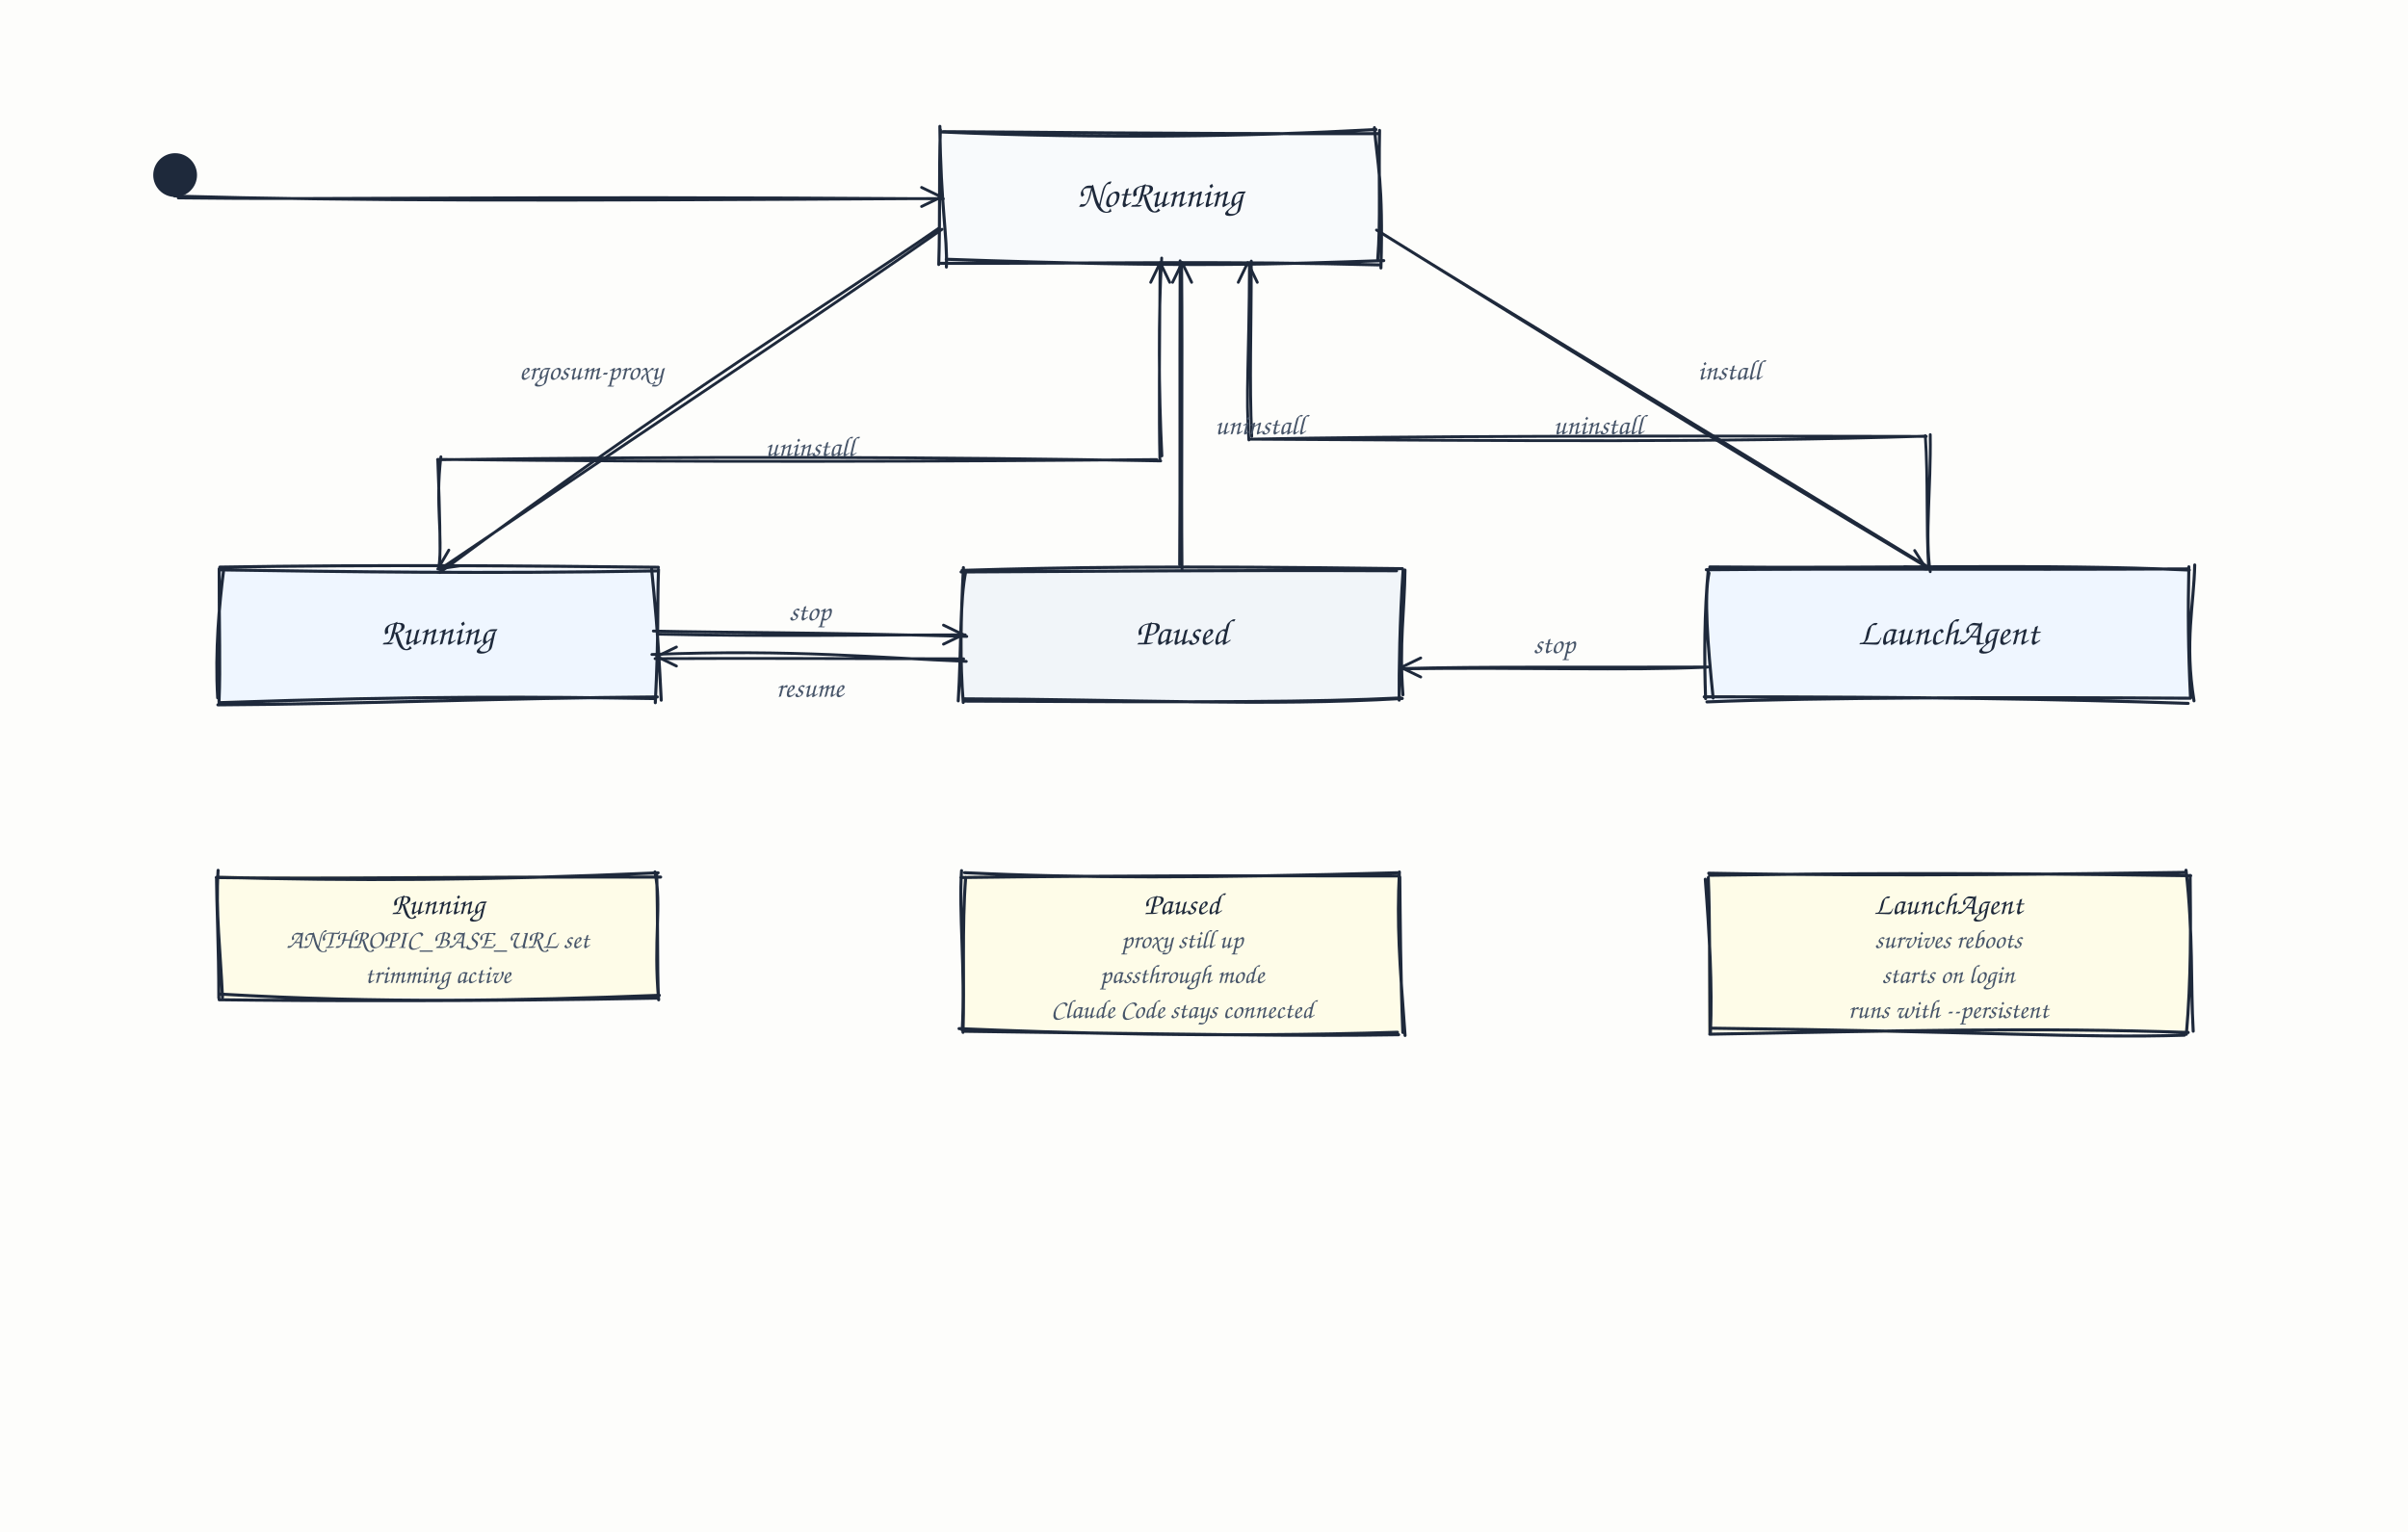
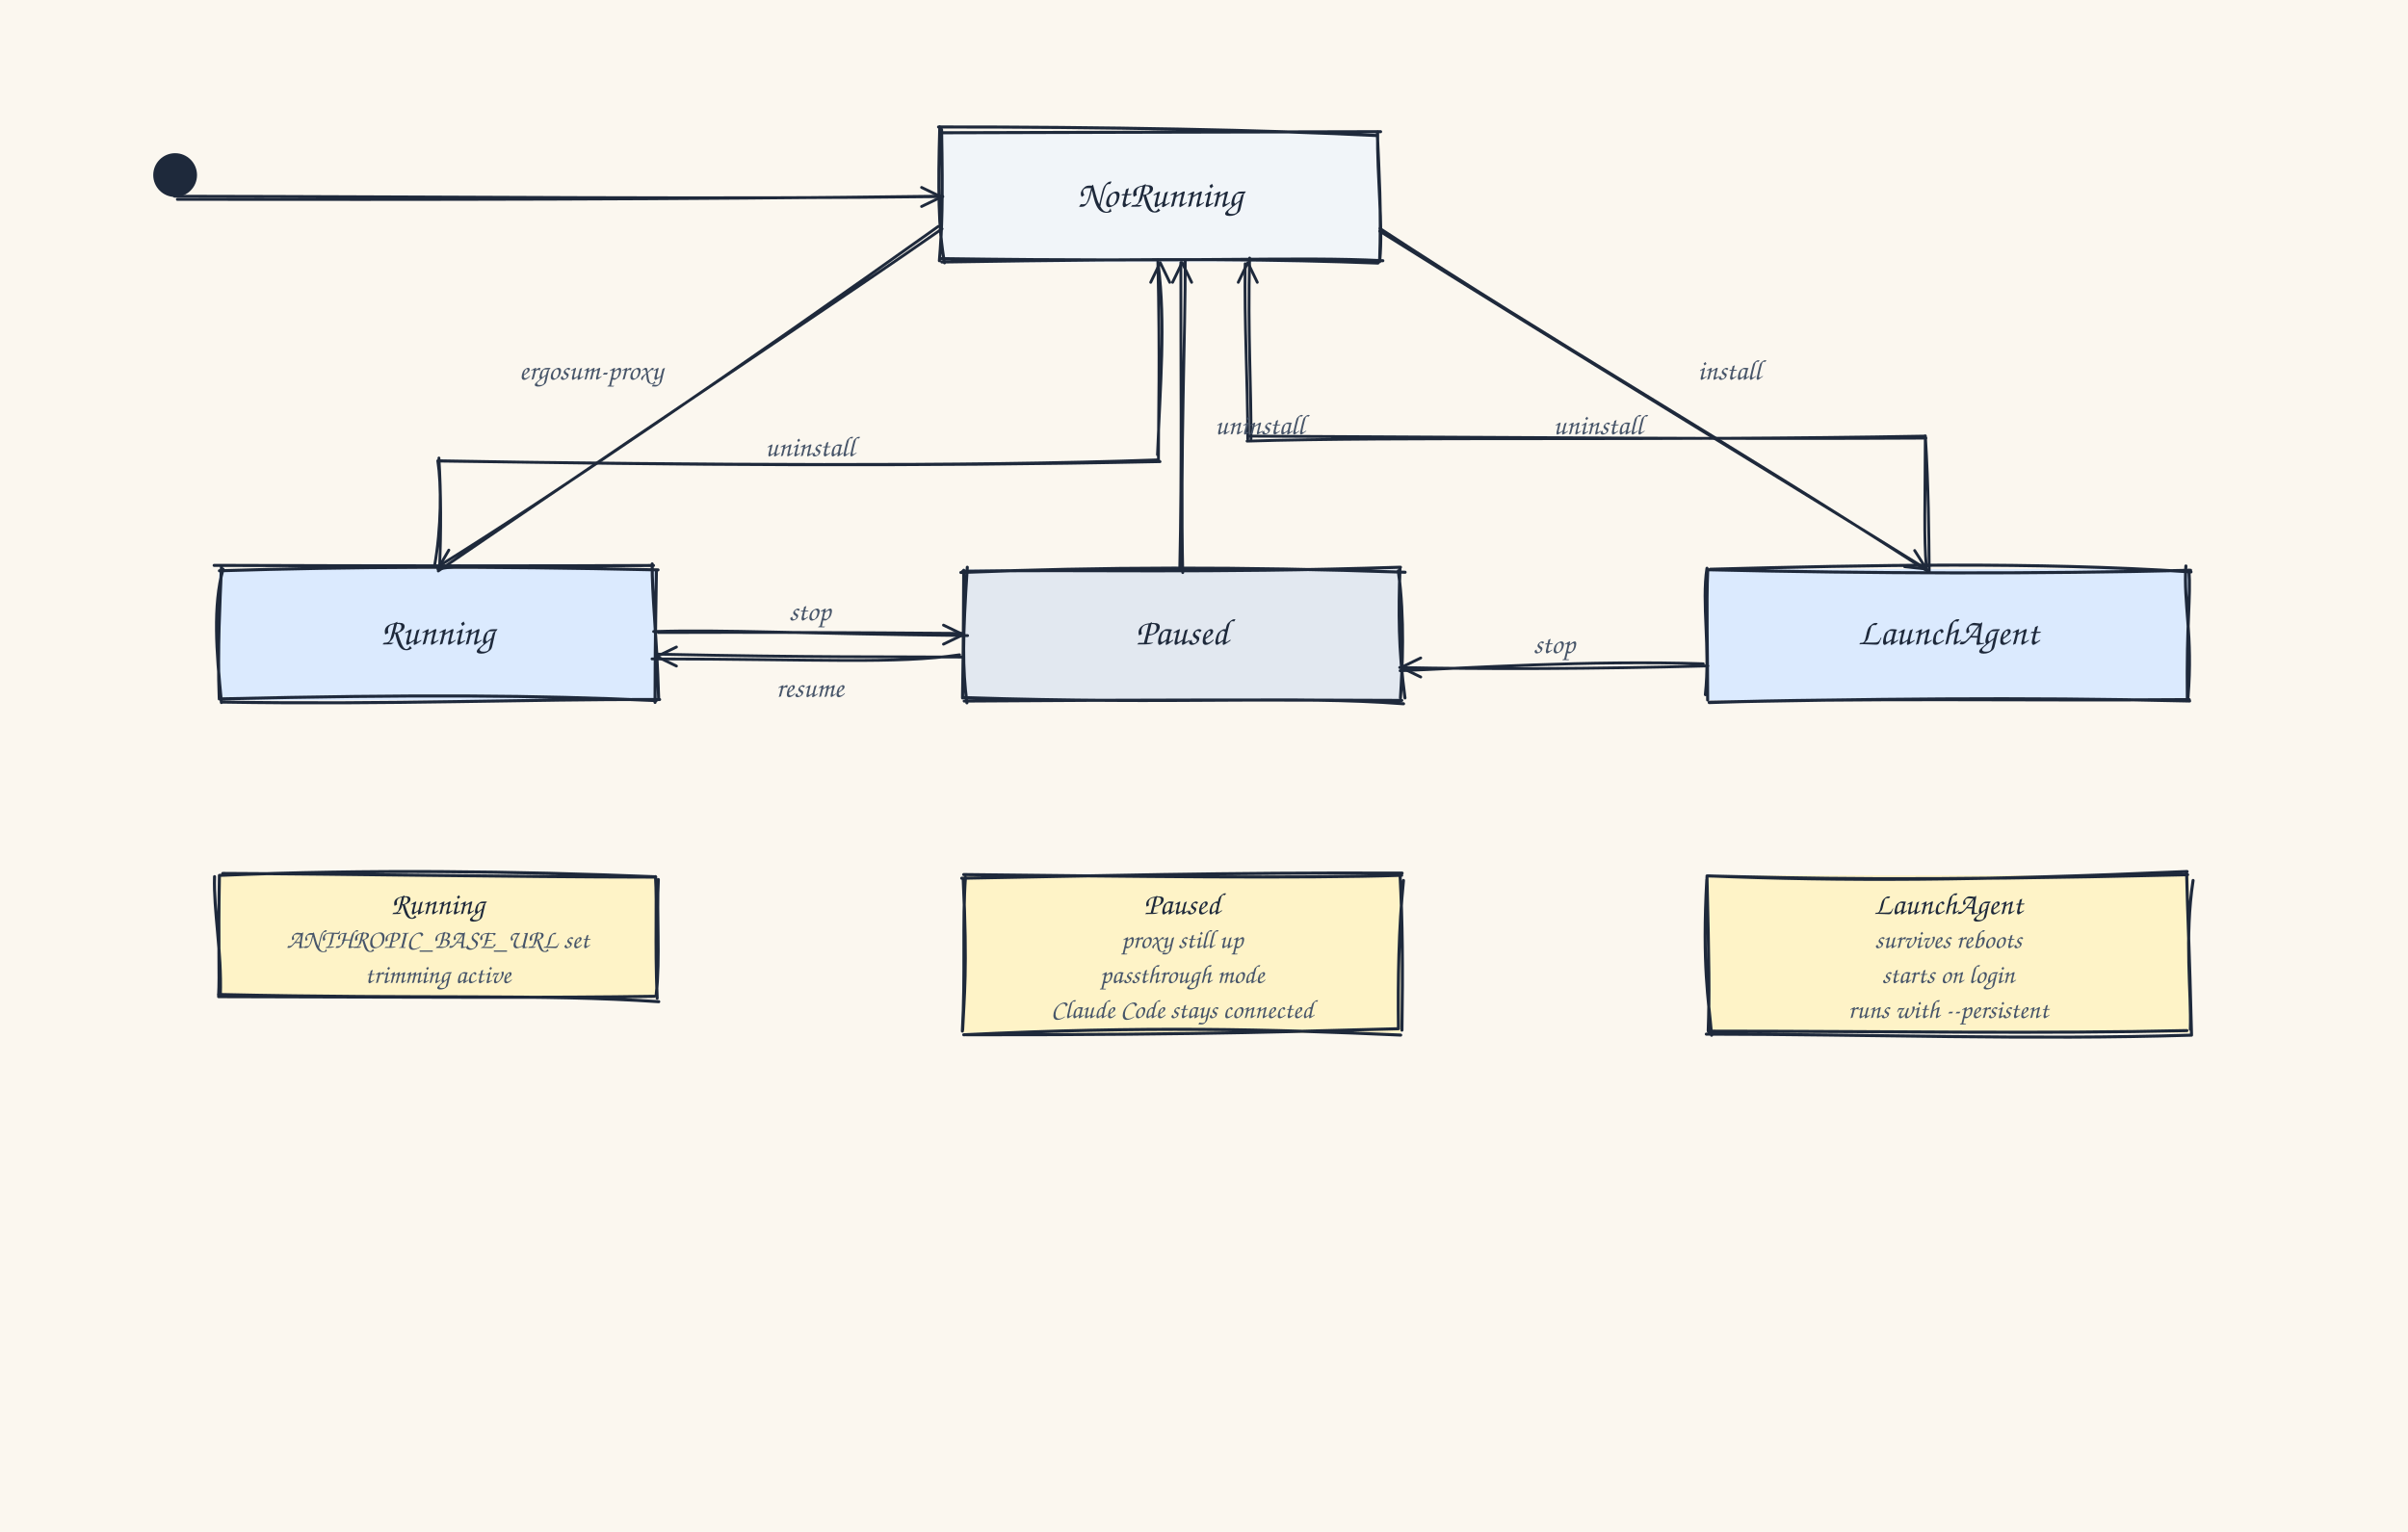
<svg xmlns="http://www.w3.org/2000/svg" viewBox="0 0 1100 700" font-family="'Caveat', 'Kalam', 'Comic Sans MS', cursive">
-   <rect width="1100" height="700" fill="#fdfdfb" />
+   <rect width="1100" height="700" fill="#fbf7ef" />
  <circle cx="80" cy="80" r="10" fill="#1e293b" />
-   <path d="M430,60 L630,60 L630,120 L430,120 Z" fill="#f8fafc" />
-   <path d="M429.828,60.29 C502.959,63.479 570.147,62.394 628.56,59.197 M430.745,60.163 C476.478,60.353 523.668,61.173 629.711,61.075 M627.86,58.334 C629.13,74.469 631.962,83.362 630.818,122.443 M630.195,59.588 C629.717,82.08 630.799,100.453 629.352,118.762 M632.114,119.083 C585.548,120.638 544.794,122.41 432.257,118.459 M630.286,121.054 C565.525,119.249 502.008,120.382 429.907,120.335 M432.32,122.031 C432.861,108.22 429.71,93.861 429.342,57.745 M428.835,120.856 C429.487,100.06 428.908,79.467 429.562,59.224" stroke="#1e293b" stroke-width="1.4" fill="none" stroke-linecap="round" stroke-linejoin="round" />
+   <path d="M430,60 L630,60 L630,120 L430,120 Z" fill="#f1f5f9" />
+   <path d="M428.738,58.022 C503.533,57.95 580.009,59.404 629.267,61.95 M430.958,60.664 C482.838,60.463 534.742,60.417 630.677,60.178 M629.302,60.123 C629.083,81.373 631.81,102.515 630.274,119.058 M629.186,61.253 C629.923,78.744 631.096,95.765 630.223,119.606 M631.697,119.134 C591.161,117.141 550.819,119.91 430.13,118.178 M629.453,120.202 C584.366,118.512 540.296,117.944 430.243,119.717 M431.467,120.096 C428.602,104.372 428.517,85.959 429.311,57.894 M429.121,119.141 C430.31,105.035 430.742,91.657 430.121,59.279" stroke="#1e293b" stroke-width="1.4" fill="none" stroke-linecap="round" stroke-linejoin="round" />
  <text x="530" y="90" font-size="17" fill="#1e293b" text-anchor="middle" dominant-baseline="middle">NotRunning</text>
-   <path d="M100,260 L300,260 L300,320 L100,320 Z" fill="#eff6ff" />
-   <path d="M100.459,260.399 C160.639,261.27 219.838,262.244 300.308,260.868 M100.443,259.139 C171.652,257.967 242.633,258.548 300.747,259.211 M297.68,260.173 C299.055,274.809 300.345,285.045 302.058,319.943 M300.808,260.281 C300.207,276.376 300.94,290.596 299.351,321.098 M300.253,318.456 C230.532,318.934 164.827,321.735 99.537,322.077 M299.32,319.208 C246.843,318.372 192.852,317.893 100.073,321.083 M99.441,318.874 C98.204,297.132 100.221,275.763 102.108,260.882 M100.048,320.576 C100.753,304.066 100.049,288.827 100.131,259.915" stroke="#1e293b" stroke-width="1.4" fill="none" stroke-linecap="round" stroke-linejoin="round" />
+   <path d="M100,260 L300,260 L300,320 L100,320 Z" fill="#dbeafe" />
+   <path d="M97.826,258.351 C175.66,258.638 254.775,258.66 298.512,258.399 M100.225,260.811 C160.96,258.921 221.058,258.594 300.596,260.409 M297.929,257.669 C297.793,271.27 299.967,289.357 300.86,318.83 M299.854,260.438 C299.724,273.409 299.308,285.663 299.232,320.966 M301.322,319.64 C240.759,319.393 179.041,322.098 101.234,320.803 M299.76,320.132 C245.125,317.663 190.566,317.251 100.153,319.371 M101.148,321.023 C98.849,297.483 97.283,276.751 101.883,260.091 M100.151,318.894 C99.272,296.661 100.485,274.975 101.166,259.039" stroke="#1e293b" stroke-width="1.4" fill="none" stroke-linecap="round" stroke-linejoin="round" />
  <text x="200" y="290" font-size="17" fill="#1e293b" text-anchor="middle" dominant-baseline="middle">Running</text>
-   <path d="M780,260 L1000,260 L1000,320 L780,320 Z" fill="#eff6ff" />
-   <path d="M781.095,259.058 C859.051,259.841 934.02,257.493 1000.102,260.486 M779.457,260.341 C844.502,259.734 908.307,260.404 999.64,259.958 M1002.567,258.153 C1002.229,276.131 997.837,293.405 1002.238,320.236 M999.9,258.994 C999.457,279.446 999.578,296.796 1000.658,318.873 M999.563,321.405 C939.694,319.433 880.111,318.411 778.512,318.406 M1000.607,319.048 C916.514,318.552 831.153,318.641 779.755,320.731 M782.581,318.957 C780.057,294.439 778.404,272.348 780.677,261.885 M779.138,319.222 C778.488,301.251 778.558,279.221 780.385,260.167" stroke="#1e293b" stroke-width="1.4" fill="none" stroke-linecap="round" stroke-linejoin="round" />
+   <path d="M780,260 L1000,260 L1000,320 L780,320 Z" fill="#dbeafe" />
+   <path d="M781.28,260.119 C854.979,258.178 929.022,256.637 1000.88,261.332 M780.483,260.345 C855.753,262.124 930.988,262.285 1000.69,260.59 M998.54,258.622 C997.399,275.699 1001.811,290.204 999.493,318.687 M999.931,260.501 C1000.832,273.132 998.776,283.824 999.202,319.807 M1000.24,320.318 C923.366,318.409 848.632,319.507 781.102,320.869 M1000.073,319.682 C925.909,320.283 849.431,318.715 780.784,321.035 M779.046,317.416 C781.345,296.045 777.292,275.529 779.775,259.665 M780.067,319.862 C780.095,298.924 779.382,275.927 780.099,260.483" stroke="#1e293b" stroke-width="1.4" fill="none" stroke-linecap="round" stroke-linejoin="round" />
  <text x="890" y="290" font-size="17" fill="#1e293b" text-anchor="middle" dominant-baseline="middle">LaunchAgent</text>
-   <path d="M440,260 L640,260 L640,320 L440,320 Z" fill="#f1f5f9" />
-   <path d="M439.032,261.354 C499.221,261.081 560.959,260.483 637.961,260.805 M439.497,260.638 C486.691,259.228 533.378,258.439 640.651,259.859 M641.808,260.47 C641.607,279.084 639.074,294.378 640.871,317.48 M640.959,260.439 C639.415,283.454 639.061,306.908 639.157,319.931 M640.567,319.165 C578.387,322.816 515.855,319.55 440.416,319.327 M640.064,318.92 C598.757,320.871 557.323,320.912 440.259,320.363 M437.736,320.256 C439.2,297.397 438.322,274.184 441.269,260.656 M440.013,320.999 C438.498,302.402 438.882,283.16 440.097,259.364" stroke="#1e293b" stroke-width="1.4" fill="none" stroke-linecap="round" stroke-linejoin="round" />
+   <path d="M440,260 L640,260 L640,320 L440,320 Z" fill="#e2e8f0" />
+   <path d="M438.926,261.593 C502.697,259.09 566.348,258.835 641.874,261.48 M439.779,261.054 C494.285,260.054 549.93,262.085 639.747,259.192 M639.516,259.759 C638.862,279.551 638.788,296.579 641.798,318.918 M638.759,260.843 C641.775,282.781 640.601,305.46 639.752,318.87 M641.161,321.579 C590.246,317.678 540.305,322.042 440.498,318.761 M640.359,320.052 C581.401,319.792 521.576,319.754 440.473,320.338 M441.694,321.161 C439.611,305.182 439.735,291.71 441.869,259.196 M439.697,318.934 C439.899,307.614 440.123,293.05 440.243,260.586" stroke="#1e293b" stroke-width="1.4" fill="none" stroke-linecap="round" stroke-linejoin="round" />
  <text x="540" y="290" font-size="17" fill="#1e293b" text-anchor="middle" dominant-baseline="middle">Paused</text>
-   <path d="M100,400 L300,400 L300,456 L100,456 Z" fill="#fefce8" />
-   <path d="M98.793,400.988 C150.944,401.752 200.784,400.588 301.788,400.778 M98.984,400.838 C161.051,402.566 220.806,402.385 300.648,398.834 M299.187,398.411 C302.369,413.552 298.438,429.74 300.878,456.863 M299.98,399.715 C300.66,420.258 300.095,441.18 300.802,456.572 M301.197,454.797 C236.716,457.29 175.117,458.563 100.036,454.219 M300.132,456.09 C221.825,457.619 142.167,457.376 100.126,456.826 M101.625,455.689 C100.721,434.851 98.407,416.221 99.63,397.693 M99.96,456.044 C99.99,434.155 98.925,411.16 98.916,401.196" stroke="#1e293b" stroke-width="1.4" fill="none" stroke-linecap="round" stroke-linejoin="round" />
+   <path d="M100,400 L300,400 L300,456 L100,456 Z" fill="#fef3c7" />
+   <path d="M101.754,399.112 C163.252,399.351 228.083,400.692 299.555,400.787 M100.267,400 C168.014,397.178 235.459,398.033 298.988,400.628 M300.736,401.902 C299.83,418.241 301.628,437.337 299.744,454.827 M299.448,400.572 C300.251,413.31 299.137,429.211 300.197,456.125 M300.922,457.71 C246.495,454.064 196.345,456.601 99.806,454.427 M298.847,455.261 C251.286,456.009 199.731,455.643 99.867,455.409 M100.648,454.835 C101.305,434.562 97.52,415.941 98.006,400.575 M99.868,454.907 C100.435,445.141 99.588,432.832 100.229,399.996" stroke="#1e293b" stroke-width="1.4" fill="none" stroke-linecap="round" stroke-linejoin="round" />
  <text x="200" y="414" font-size="14" fill="#1e293b" text-anchor="middle" dominant-baseline="middle">Running</text>
  <text x="200" y="430" font-size="12" fill="#475569" text-anchor="middle" dominant-baseline="middle">ANTHROPIC_BASE_URL set</text>
  <text x="200" y="446" font-size="12" fill="#475569" text-anchor="middle" dominant-baseline="middle">trimming active</text>
-   <path d="M440,400 L640,400 L640,472 L440,472 Z" fill="#fefce8" />
-   <path d="M440.629,398.769 C493.159,401.309 550.682,401.289 639.061,398.78 M438.936,400.975 C506.244,400.083 573.141,400.141 639.268,400.27 M639.257,398.452 C638.087,422.146 639.323,439.579 641.849,473.149 M639.445,400.793 C639.633,421.237 639.768,445.162 640.829,471.788 M638.38,471.681 C557.78,474.297 481.726,471.887 438.107,470.025 M638.907,472.814 C594.739,473.533 551.499,472.739 440.907,471.236 M439.567,470.808 C441.035,443.412 437.936,416.426 439.251,397.83 M439.915,471.72 C440.619,449.212 439.33,423.848 441.139,400.87" stroke="#1e293b" stroke-width="1.4" fill="none" stroke-linecap="round" stroke-linejoin="round" />
+   <path d="M440,400 L640,400 L640,472 L440,472 Z" fill="#fef3c7" />
+   <path d="M439.33,401.305 C499.68,400.273 557.774,398.619 640.506,398.972 M440.23,399.63 C517.266,400.45 594.351,401.475 640.304,399.961 M641.124,402.33 C638.942,423.923 638.559,448.295 638.827,469.472 M639.543,399.429 C640.689,421.109 640.849,441.956 640.424,470.72 M638.827,470.077 C598.633,471.016 556.752,472.927 441.57,472.837 M639.853,472.972 C580.679,470.291 522.995,468.796 440.243,472.844 M439.735,470.558 C440.396,455.467 441.963,443.525 440.012,401.722 M439.623,471.17 C441.089,445.964 439.59,420.659 441.015,400.921" stroke="#1e293b" stroke-width="1.4" fill="none" stroke-linecap="round" stroke-linejoin="round" />
  <text x="540" y="414" font-size="14" fill="#1e293b" text-anchor="middle" dominant-baseline="middle">Paused</text>
  <text x="540" y="430" font-size="12" fill="#475569" text-anchor="middle" dominant-baseline="middle">proxy still up</text>
  <text x="540" y="446" font-size="12" fill="#475569" text-anchor="middle" dominant-baseline="middle">passthrough mode</text>
  <text x="540" y="462" font-size="12" fill="#475569" text-anchor="middle" dominant-baseline="middle">Claude Code stays connected</text>
-   <path d="M780,400 L1000,400 L1000,472 L780,472 Z" fill="#fefce8" />
-   <path d="M780.566,399.018 C869.043,400.65 956.465,399.17 998.152,398.633 M780.941,399.945 C839.036,399.149 898.493,398.653 1000.737,400.157 M998.594,397.648 C1001.936,426.166 1000.637,450.176 1001.886,471.204 M1000.472,400.001 C1000.736,423.057 1000.977,447.655 998.75,472.613 M997.847,473.029 C951.391,474.51 904.065,471.238 781.826,469.836 M999.591,471.786 C932.23,469.397 864.397,471.06 781.032,472.571 M781.344,472.299 C782.247,450.276 780.88,426.531 779.004,401.762 M781.124,472.547 C780.951,443.672 781.068,416.999 780.36,401.009" stroke="#1e293b" stroke-width="1.4" fill="none" stroke-linecap="round" stroke-linejoin="round" />
+   <path d="M780,400 L1000,400 L1000,472 L780,472 Z" fill="#fef3c7" />
+   <path d="M780.325,400.224 C840.384,402.694 903.471,402.479 999.093,398.241 M779.779,400.253 C824.68,401.323 869.639,402.73 999.323,399.7 M1001.825,402.326 C997.764,428.46 1001.155,453.685 1000.579,470.351 M998.884,399.076 C999.28,416.494 1000.119,432.479 1001.112,473.003 M1001.045,473.006 C927.439,475.288 854.181,472.601 779.462,472.541 M998.99,470.92 C933.902,472.432 867.063,471.237 780.361,471.185 M781.877,473.05 C780.506,456.518 777.551,441.415 779.688,401.928 M780.338,470.786 C780.91,455.488 780.719,439.981 779.76,400.832" stroke="#1e293b" stroke-width="1.4" fill="none" stroke-linecap="round" stroke-linejoin="round" />
  <text x="890" y="414" font-size="14" fill="#1e293b" text-anchor="middle" dominant-baseline="middle">LaunchAgent</text>
  <text x="890" y="430" font-size="12" fill="#475569" text-anchor="middle" dominant-baseline="middle">survives reboots</text>
  <text x="890" y="446" font-size="12" fill="#475569" text-anchor="middle" dominant-baseline="middle">starts on login</text>
  <text x="890" y="462" font-size="12" fill="#475569" text-anchor="middle" dominant-baseline="middle">runs with --persistent</text>
-   <path d="M81.434,90.451 C153.537,91.372 228.723,89.472 430.924,90.835 M79.735,89.571 C163.028,91.864 245.61,91.847 429.836,90.709" stroke="#1e293b" stroke-width="1.3" fill="none" stroke-linecap="round" />
+   <path d="M81.012,91.108 C193.431,91.233 308.857,91.222 430.481,89.622 M79.67,89.657 C205.304,89.841 330.963,91.087 430.701,89.832" stroke="#1e293b" stroke-width="1.3" fill="none" stroke-linecap="round" />
  <path d="M430,90 L420.996,94.35 M430,90 L420.996,85.65" stroke="#1e293b" stroke-width="1.3" fill="none" stroke-linecap="round" />
-   <path d="M428.82,104.301 C374.321,141.855 314.569,177.422 200.908,261.627 M430.366,104.767 C379.13,140.586 326.336,175.333 200.789,260.205" stroke="#1e293b" stroke-width="1.3" fill="none" stroke-linecap="round" />
+   <path d="M428.64,103.447 C339.505,166.894 249.211,228.595 201.14,258.251 M430.356,104.551 C384.169,136.759 335.995,168.089 200.205,260.905" stroke="#1e293b" stroke-width="1.3" fill="none" stroke-linecap="round" />
  <path d="M200,260 L205.036,251.361 M200,260 L209.898,258.575" stroke="#1e293b" stroke-width="1.3" fill="none" stroke-linecap="round" />
  <text x="270" y="170" font-size="13" fill="#475569" text-anchor="middle" dominant-baseline="middle">ergosum-proxy</text>
-   <path d="M628.805,105.106 C708.14,154.428 785.384,202.566 881.44,259.883 M629.342,105.371 C681.945,138.217 736.092,170.605 880.843,259.114" stroke="#1e293b" stroke-width="1.3" fill="none" stroke-linecap="round" />
+   <path d="M630.413,104.411 C708.319,155.487 786.121,200.112 881.126,261.375 M630.268,105.639 C718.889,161.309 807.211,214.736 880.526,260.406" stroke="#1e293b" stroke-width="1.3" fill="none" stroke-linecap="round" />
  <path d="M880,260 L870.055,258.952 M880,260 L874.639,251.558" stroke="#1e293b" stroke-width="1.3" fill="none" stroke-linecap="round" />
  <text x="790" y="170" font-size="13" fill="#475569" text-anchor="middle" dominant-baseline="middle">install</text>
-   <path d="M298.441,288.346 C333.229,289.151 370.24,288.797 441.647,290.828 M300.359,289.768 C350.049,290.95 398.371,290.066 440.927,290.074" stroke="#1e293b" stroke-width="1.3" fill="none" stroke-linecap="round" />
+   <path d="M298.574,288.57 C331.015,287.563 364.758,289.574 442.014,290.431 M300.733,289.03 C344.227,288.874 387.932,289.009 440.279,289.436" stroke="#1e293b" stroke-width="1.3" fill="none" stroke-linecap="round" />
  <path d="M440,290 L430.996,294.35 M440,290 L430.996,285.65" stroke="#1e293b" stroke-width="1.3" fill="none" stroke-linecap="round" />
  <text x="370" y="280" font-size="13" fill="#475569" text-anchor="middle" dominant-baseline="middle">stop</text>
-   <path d="M779.808,304.876 C741.32,306.6 699.37,304.861 640.752,305.615 M780.387,304.782 C727.772,304.994 675.196,304.49 640.97,305.468" stroke="#1e293b" stroke-width="1.3" fill="none" stroke-linecap="round" />
+   <path d="M778.06,303.316 C726.501,301.565 668.274,305.392 639.58,306.492 M780.122,304.287 C728.257,305.709 677.278,305.826 639.398,305.005" stroke="#1e293b" stroke-width="1.3" fill="none" stroke-linecap="round" />
  <path d="M640,305 L649.004,300.65 M640,305 L649.004,309.35" stroke="#1e293b" stroke-width="1.3" fill="none" stroke-linecap="round" />
  <text x="710" y="295" font-size="13" fill="#475569" text-anchor="middle" dominant-baseline="middle">stop</text>
-   <path d="M441.419,302.22 C401.717,300.668 362.959,296.538 297.785,299.059 M440.208,301.046 C390.788,300.98 341.923,300.73 299.237,300.965" stroke="#1e293b" stroke-width="1.3" fill="none" stroke-linecap="round" />
+   <path d="M438.331,299.201 C409.445,303.52 374.689,301.167 297.845,301.079 M439.413,300.243 C407.45,300.02 371.557,300.466 299.845,298.903" stroke="#1e293b" stroke-width="1.3" fill="none" stroke-linecap="round" />
  <path d="M300,300 L309.004,295.65 M300,300 L309.004,304.35" stroke="#1e293b" stroke-width="1.3" fill="none" stroke-linecap="round" />
  <text x="370" y="315" font-size="13" fill="#475569" text-anchor="middle" dominant-baseline="middle">resume</text>
-   <path d="M200.477,259.38 C202.361,243.512 198.764,231.654 201.408,208.734 M200.934,259.234 C201.095,248.115 201.017,235.875 199.983,210.582" stroke="#1e293b" stroke-width="1.3" fill="none" stroke-linecap="round" />
-   <path d="M199.916,209.913 C317.016,211.326 434.093,210.867 528.409,209.99 M199.876,210.084 C317.389,208.399 434.487,208.77 530.223,210.624" stroke="#1e293b" stroke-width="1.3" fill="none" stroke-linecap="round" />
-   <path d="M530.773,208.317 C529.31,178.001 529.113,144.837 530.669,117.904 M529.853,210.526 C529.376,188.508 529.677,165.904 529.921,120.573" stroke="#1e293b" stroke-width="1.3" fill="none" stroke-linecap="round" />
+   <path d="M198.472,258.757 C201.664,241.135 201.666,221.331 199.984,210.556 M200.809,259.164 C201.514,242.755 201.501,225.712 200.509,209.285" stroke="#1e293b" stroke-width="1.3" fill="none" stroke-linecap="round" />
+   <path d="M200.271,210.54 C309.946,212.546 416.692,213.29 529.911,210.949 M200.703,210.685 C320.198,212.365 440.171,213.358 529.248,210.12" stroke="#1e293b" stroke-width="1.3" fill="none" stroke-linecap="round" />
+   <path d="M528.757,207.795 C530.033,175.667 532.521,147.901 529.154,121.173 M529.185,210.438 C529.129,188.129 529.997,166.503 528.912,118.84" stroke="#1e293b" stroke-width="1.3" fill="none" stroke-linecap="round" />
  <path d="M530,120 L534.35,129.004 M530,120 L525.65,129.004" stroke="#1e293b" stroke-width="1.3" fill="none" stroke-linecap="round" />
  <text x="370" y="205" font-size="13" fill="#475569" text-anchor="middle" dominant-baseline="middle">uninstall</text>
-   <path d="M881.752,261.238 C879.274,244.915 882.158,223.306 881.764,198.601 M880.997,259.339 C879.832,240.515 880.841,219.205 879.511,199.118" stroke="#1e293b" stroke-width="1.3" fill="none" stroke-linecap="round" />
-   <path d="M879.53,199.293 C787.894,202.259 695.817,201.398 570.596,200.676 M879.925,199.409 C759.247,199.077 637.307,199.231 570.624,200.671" stroke="#1e293b" stroke-width="1.3" fill="none" stroke-linecap="round" />
-   <path d="M571.809,199.41 C570.669,173.873 571.642,151.533 571.607,119.295 M570.514,201.028 C568.966,181.074 570.633,164.221 570.767,120.187" stroke="#1e293b" stroke-width="1.3" fill="none" stroke-linecap="round" />
+   <path d="M881.289,261.12 C881.103,242.416 881.004,223.536 879.543,199.322 M879.972,259.07 C878.783,245.718 879.436,229.597 879.504,199.147" stroke="#1e293b" stroke-width="1.3" fill="none" stroke-linecap="round" />
+   <path d="M878.932,199.275 C757.323,201.484 636.939,199.426 569.675,201.564 M879.738,200.192 C795.708,200.696 710.799,199.97 569.989,199.277" stroke="#1e293b" stroke-width="1.3" fill="none" stroke-linecap="round" />
+   <path d="M571.448,200.695 C571.676,178.015 569.945,152.357 570.837,117.912 M569.991,200.662 C569.938,172.844 568.366,148.435 568.811,120.533" stroke="#1e293b" stroke-width="1.3" fill="none" stroke-linecap="round" />
  <path d="M570,120 L574.35,129.004 M570,120 L565.65,129.004" stroke="#1e293b" stroke-width="1.3" fill="none" stroke-linecap="round" />
  <text x="730" y="195" font-size="13" fill="#475569" text-anchor="middle" dominant-baseline="middle">uninstall</text>
-   <path d="M538.843,258.064 C539.196,218.596 538.82,178.296 539.081,119.169 M539.973,260.706 C539.571,216.099 540.224,172.276 539.799,121.035" stroke="#1e293b" stroke-width="1.3" fill="none" stroke-linecap="round" />
+   <path d="M540.296,261.654 C539.132,206.788 541.546,151.497 541.429,119.224 M538.923,259.943 C539.991,213.065 539.332,164.726 539.43,119.961" stroke="#1e293b" stroke-width="1.3" fill="none" stroke-linecap="round" />
  <path d="M540,120 L544.35,129.004 M540,120 L535.65,129.004" stroke="#1e293b" stroke-width="1.3" fill="none" stroke-linecap="round" />
  <text x="555" y="195" font-size="13" fill="#475569" text-anchor="start" dominant-baseline="middle">uninstall</text>
</svg>
